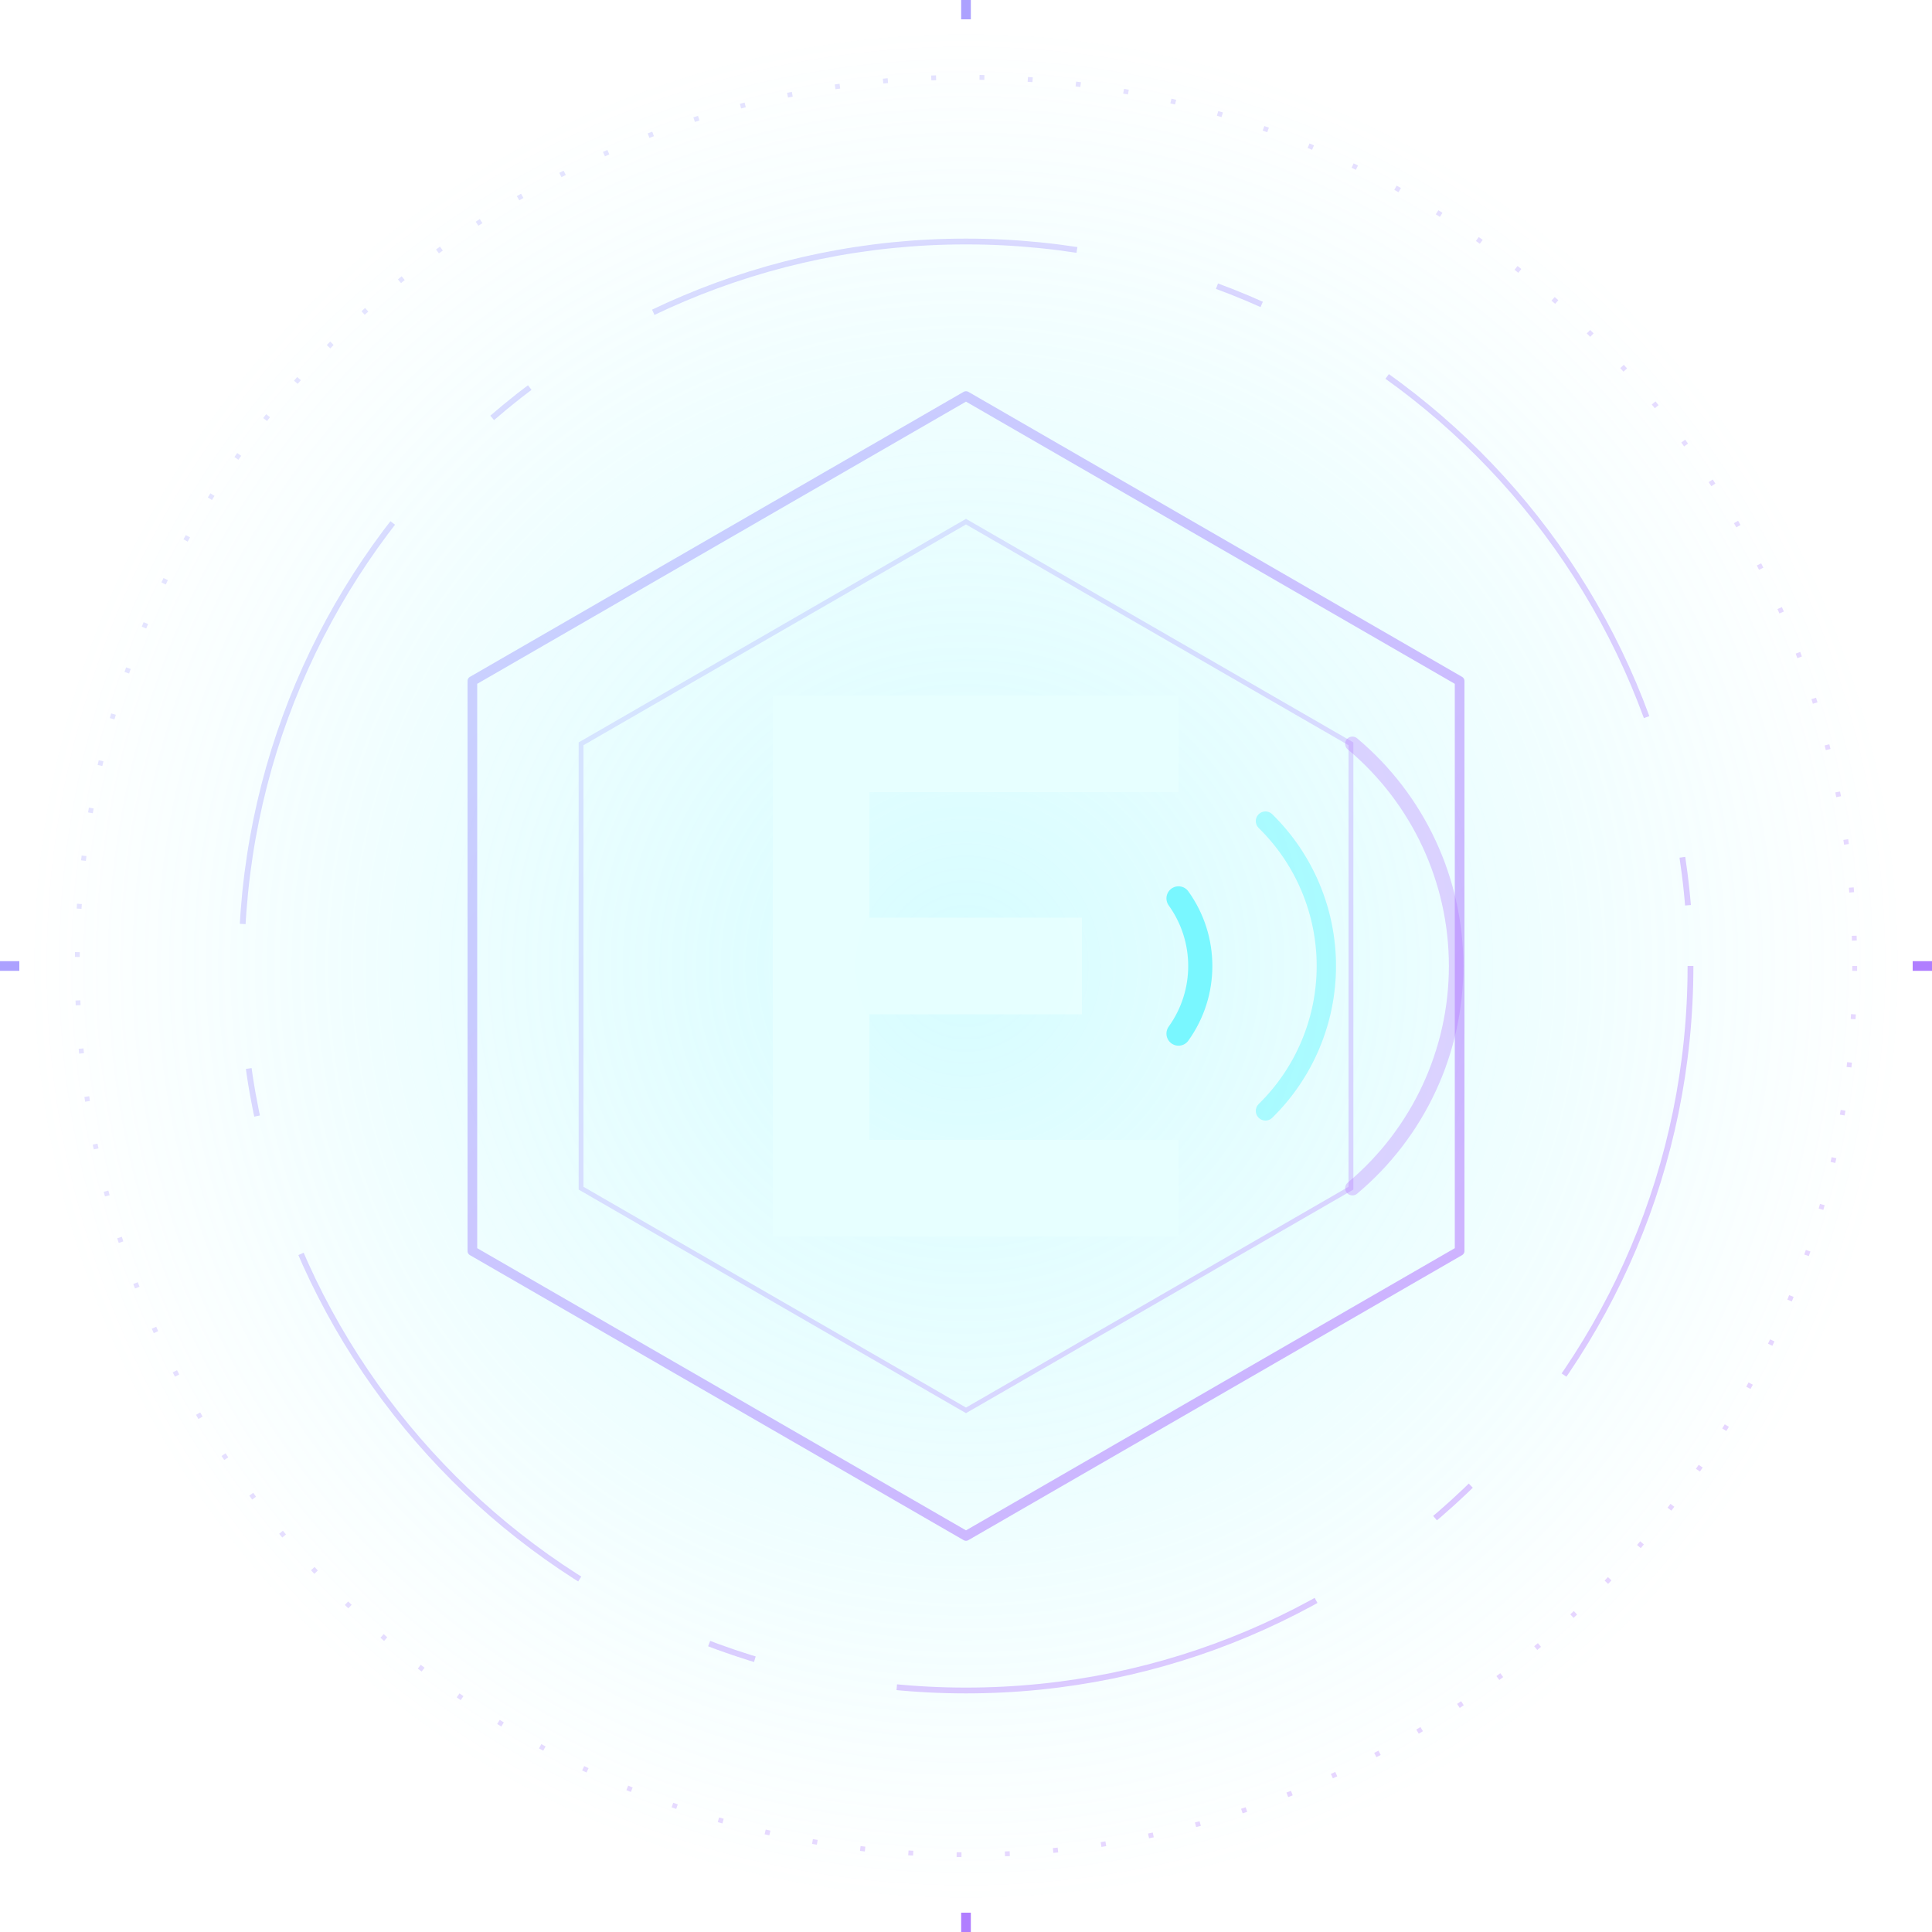
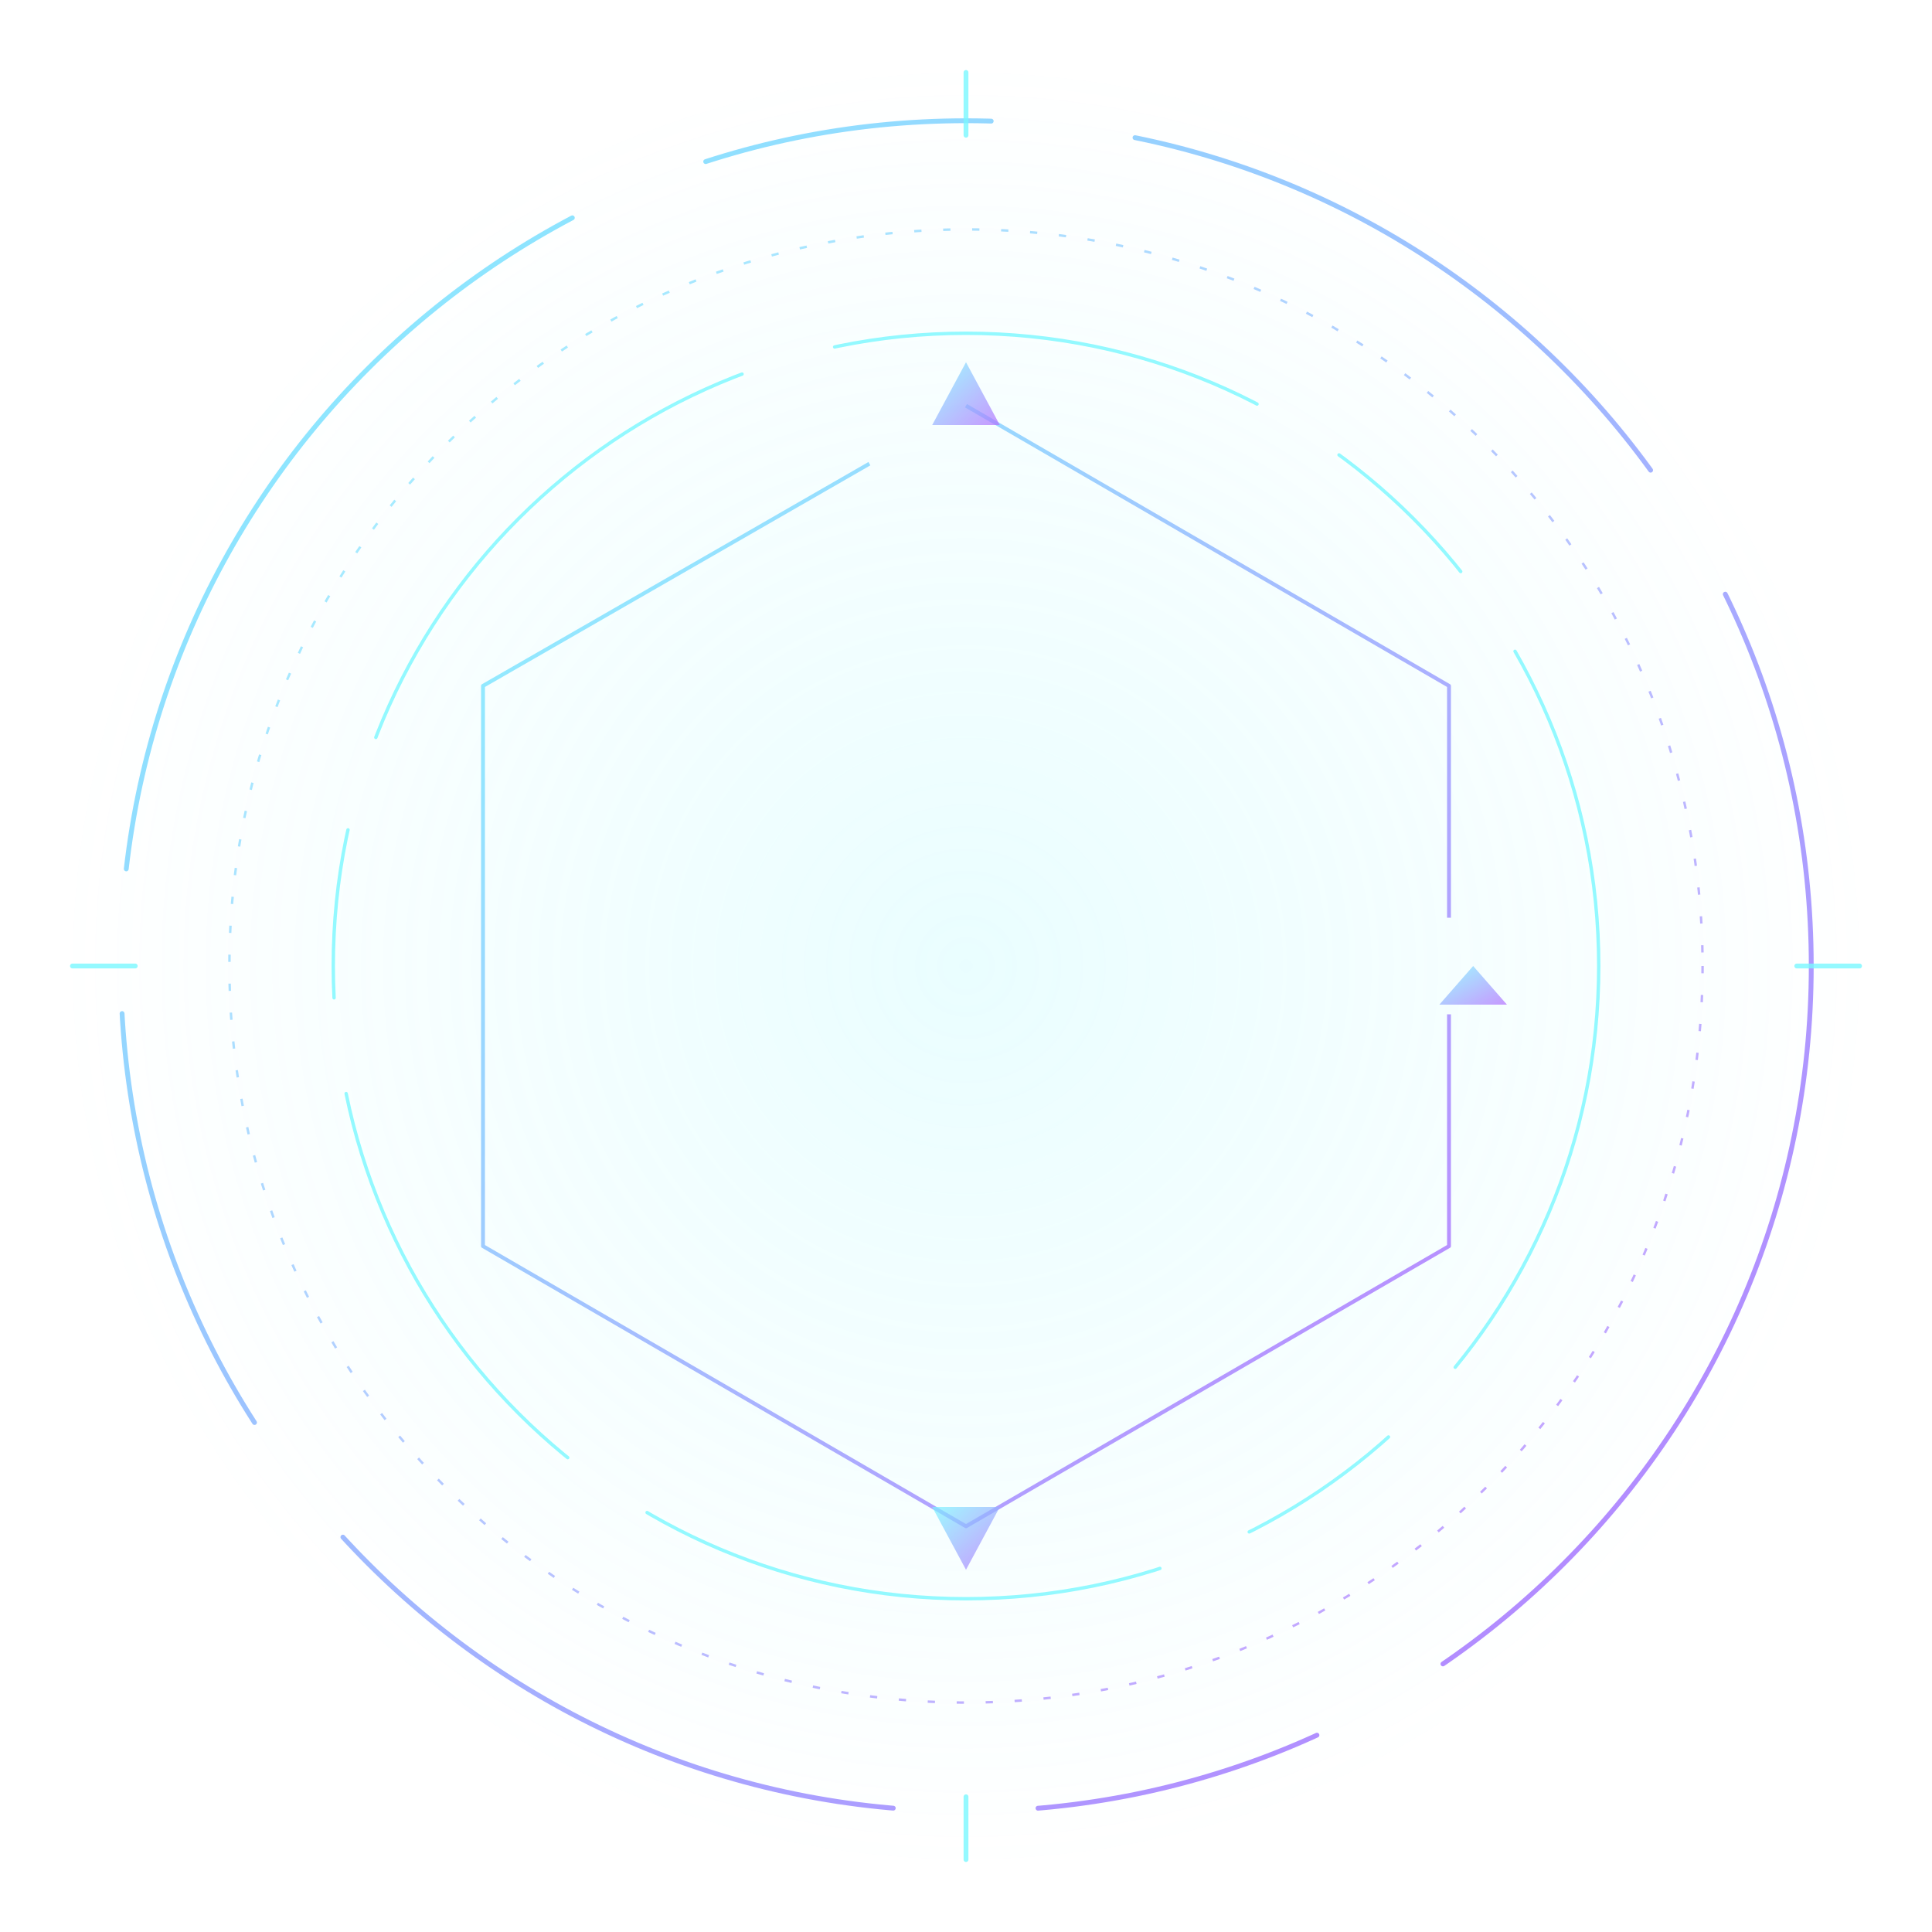
- <svg xmlns="http://www.w3.org/2000/svg" viewBox="-200 -200 400 400" fill="none" role="img" aria-label="Emblème ECHOES">
+ <svg xmlns="http://www.w3.org/2000/svg" viewBox="0 0 800 800" fill="none">
  <defs>
-     <radialGradient id="core" r="50%">
-       <stop offset="0" stop-color="#79f7ff" stop-opacity=".3" />
+     <linearGradient id="g" x1="0" y1="0" x2="1" y2="1">
+       <stop offset="0" stop-color="#79f7ff" />
+       <stop offset="1" stop-color="#b36cff" />
+     </linearGradient>
+     <radialGradient id="h" cx="50%" cy="50%" r="50%">
+       <stop offset="0" stop-color="#79f7ff" stop-opacity=".16" />
      <stop offset="1" stop-color="#79f7ff" stop-opacity="0" />
    </radialGradient>
-     <linearGradient id="edge" x1="-1" y1="-1" x2="1" y2="1">
-       <stop offset="0" stop-color="#9ffaff" />
-       <stop offset="1" stop-color="#b36cff" />
-     </linearGradient>
  </defs>
-   <circle r="196" fill="url(#core)" />
-   <g stroke="url(#edge)">
-     <g>
-       <animateTransform attributeName="transform" type="rotate" from="0" to="360" dur="120s" repeatCount="indefinite" />
-       <circle r="184" stroke-width="1" stroke-opacity=".3" stroke-dasharray="1 9" />
-       <path d="M0-196v-4M0 196v4M-196 0h-4M196 0h4" stroke-width="2" />
-     </g>
-     <g>
-       <animateTransform attributeName="transform" type="rotate" from="360" to="0" dur="80s" repeatCount="indefinite" />
-       <circle r="150" stroke-width="1.2" stroke-opacity=".4" stroke-dasharray="90 30 10 30" />
-     </g>
-     <polygon points="0,-118 102.2,-59 102.2,59 0,118 -102.2,59 -102.2,-59" stroke-width="2" stroke-opacity=".55" stroke-linejoin="round" />
-     <polygon points="0,-92 79.7,-46 79.7,46 0,92 -79.7,46 -79.7,-46" stroke-width="1" stroke-opacity=".3" />
+   <style>
+     .r{transform-box:view-box;transform-origin:400px 400px}
+     .a{animation:spin 60s linear infinite}
+     .b{animation:spin 90s linear infinite reverse}
+     .c{animation:spin 140s linear infinite}
+     .glow{animation:glow 6s ease-in-out infinite}
+     @keyframes spin{to{transform:rotate(360deg)}}
+     @keyframes glow{50%{opacity:.45}}
+     @media (prefers-reduced-motion:reduce){*{animation:none!important}}
+   </style>
+   <circle cx="400" cy="400" r="380" fill="url(#h)" class="glow" />
+   <g class="r a" stroke="url(#g)" stroke-width="2" stroke-linecap="round">
+     <circle cx="400" cy="400" r="350" stroke-dasharray="340 60 120 60 260 60 180 60" opacity=".9" />
  </g>
-   <g fill="#e8ffff" fill-opacity=".9">
-     <path d="M-40-56h20v112h-20z" />
-     <path d="M-20-56h64v20h-64zM-20-10h44v20h-44zM-20 36h64v20h-64z" />
+   <g class="r b" stroke="url(#g)" stroke-width="1" opacity=".7">
+     <circle cx="400" cy="400" r="305" stroke-dasharray="3 9" />
  </g>
-   <g stroke="#79f7ff" stroke-linecap="round">
-     <path d="M44-14a24 24 0 0 1 0 28" stroke-width="5" />
-     <path d="M62-30a42 42 0 0 1 0 60" stroke-width="4" stroke-opacity=".55">
-       <animate attributeName="stroke-opacity" values=".2;.6;.2" dur="3.6s" repeatCount="indefinite" />
-     </path>
-     <path d="M80-46a60 60 0 0 1 0 92" stroke-width="3" stroke-opacity=".3" stroke="#b36cff">
-       <animate attributeName="stroke-opacity" values=".1;.4;.1" dur="3.6s" begin="1.2s" repeatCount="indefinite" />
-     </path>
+   <g class="r c" stroke="#79f7ff" stroke-width="1.4" stroke-linecap="round" opacity=".8">
+     <circle cx="400" cy="400" r="262" stroke-dasharray="180 40 70 40 220 40" />
+     <path d="M400 30v26M400 744v26M30 400h26M744 400h26" stroke-width="2" />
+   </g>
+   <g class="r b" stroke="url(#g)" stroke-width="1.6" stroke-linejoin="round" opacity=".85">
+     <path d="M400 168L600 284V380M600 420V516L400 632L200 516V284L360 192" />
+   </g>
+   <g fill="url(#g)" opacity=".7">
+     <polygon class="r a" points="400,150 414,176 386,176" />
+     <polygon class="r c" points="610,400 624,416 596,416" />
+     <polygon class="r b" points="400,650 414,624 386,624" />
  </g>
</svg>
